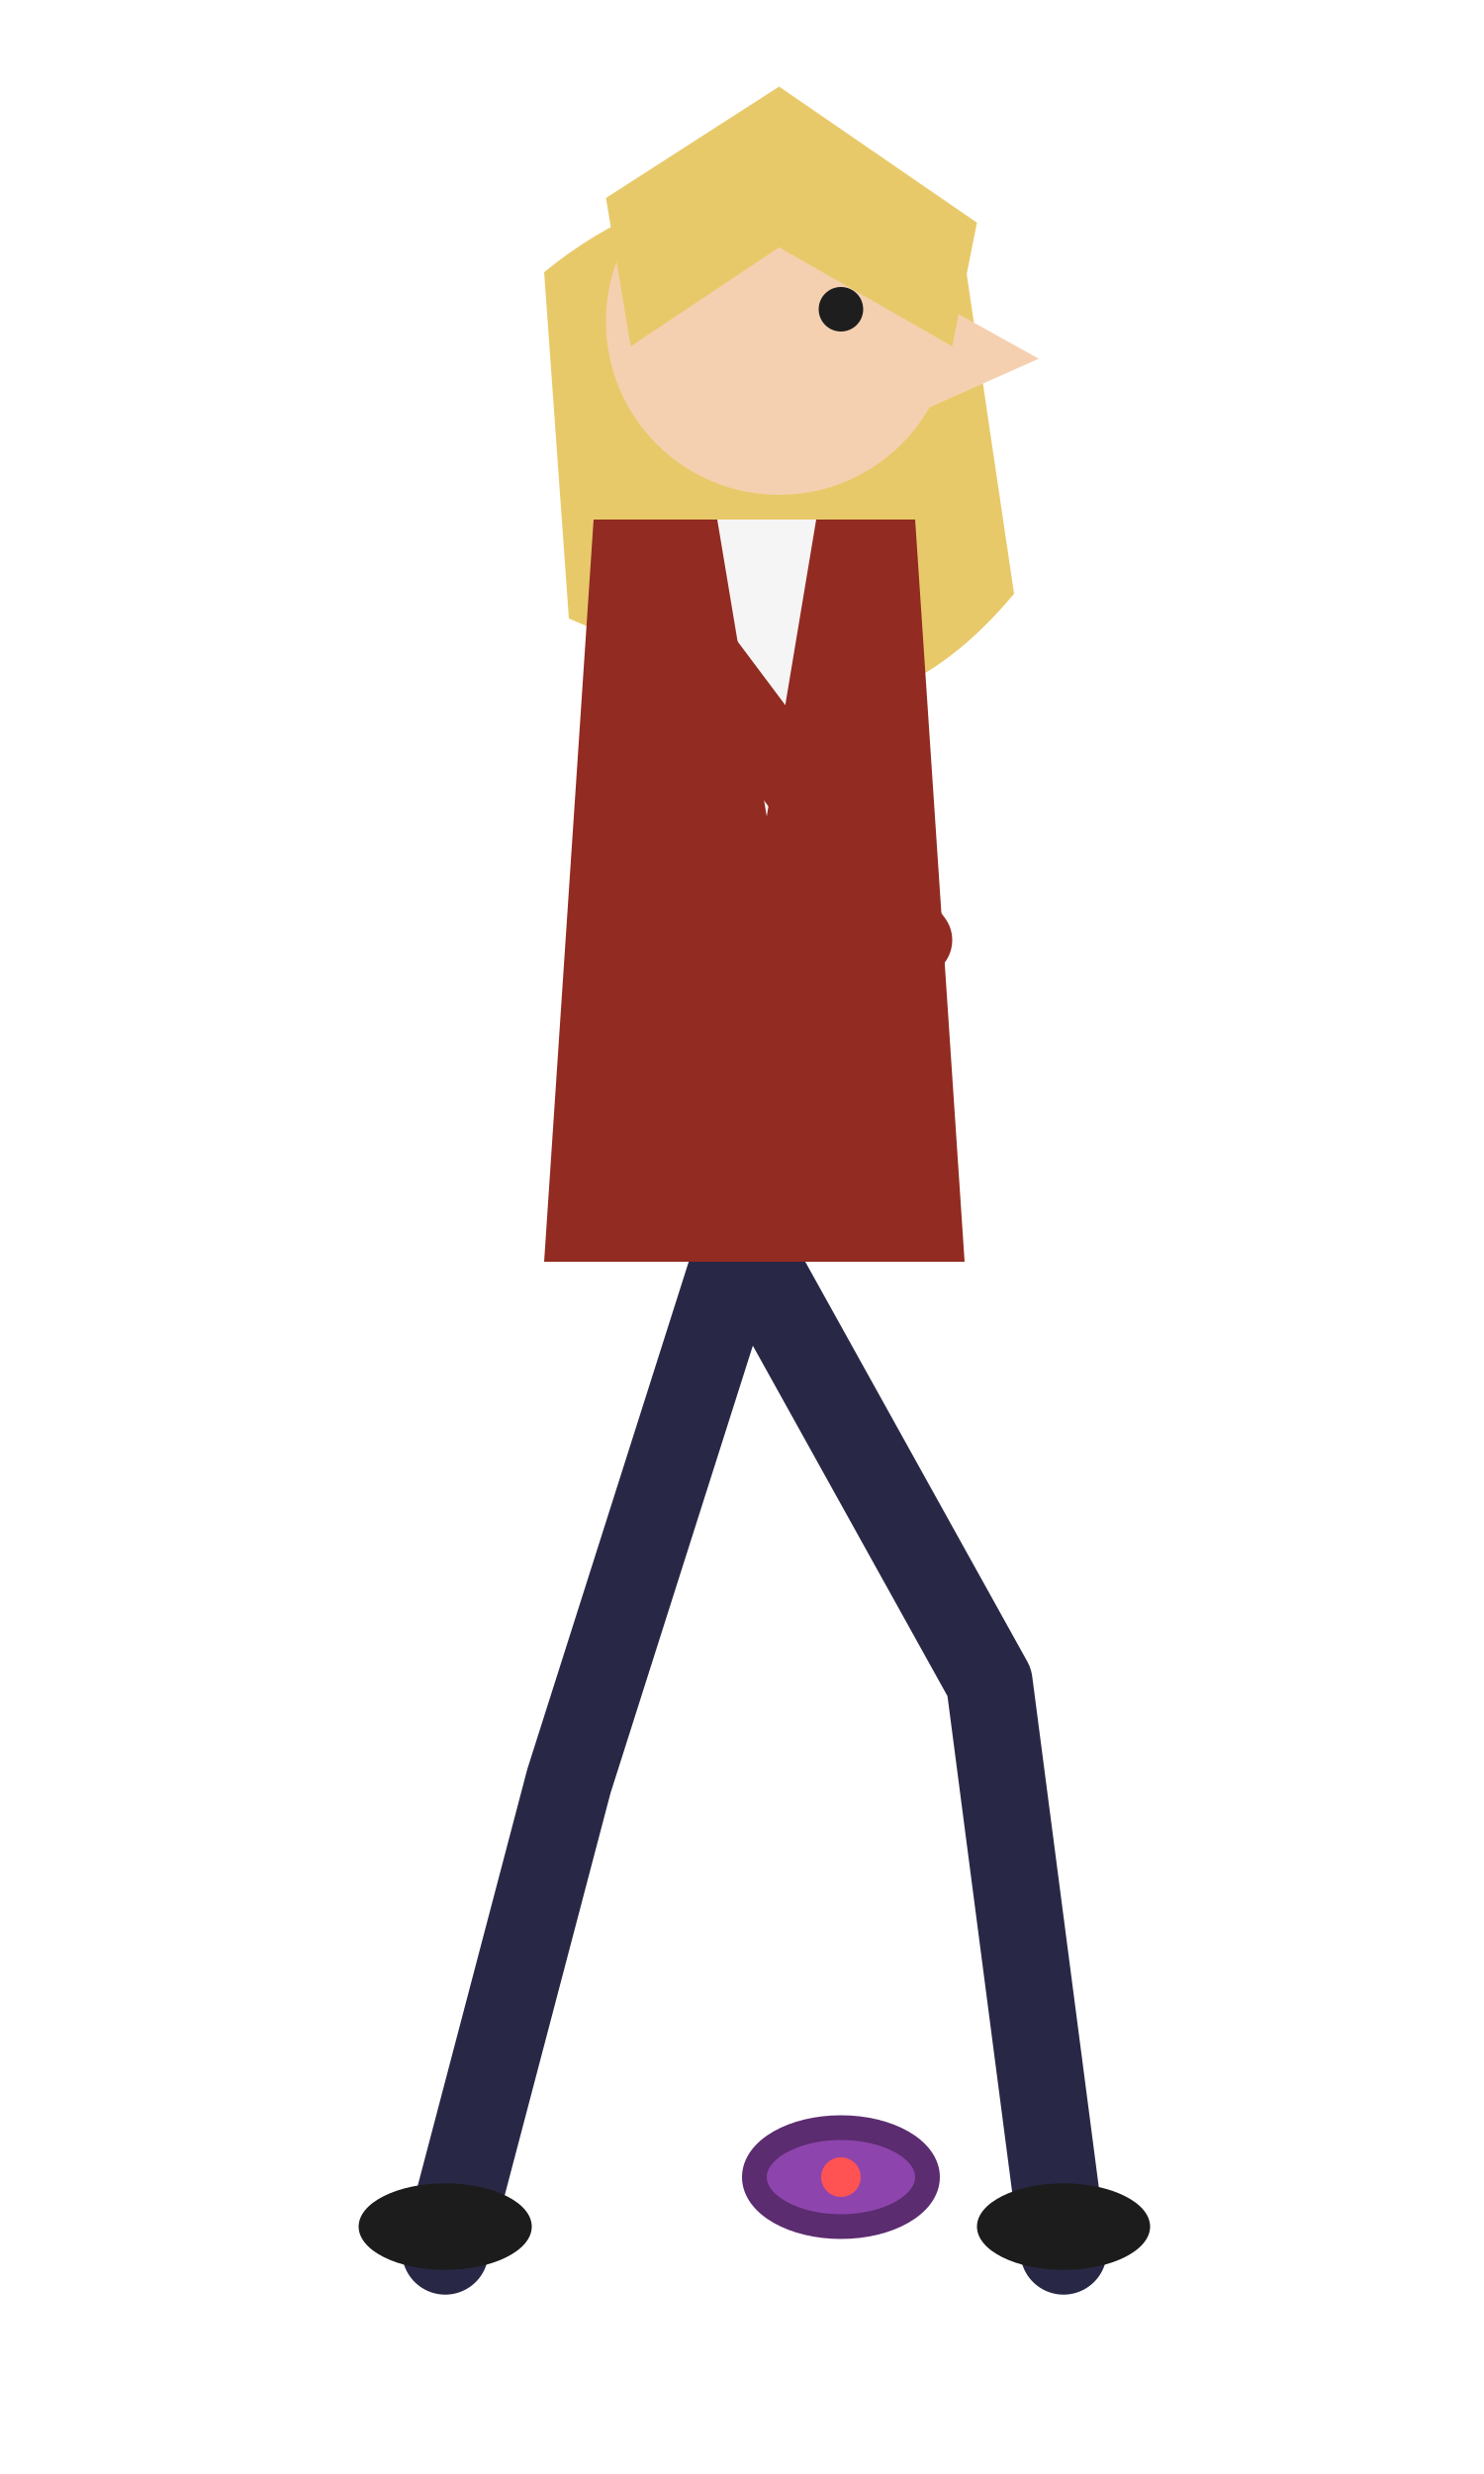
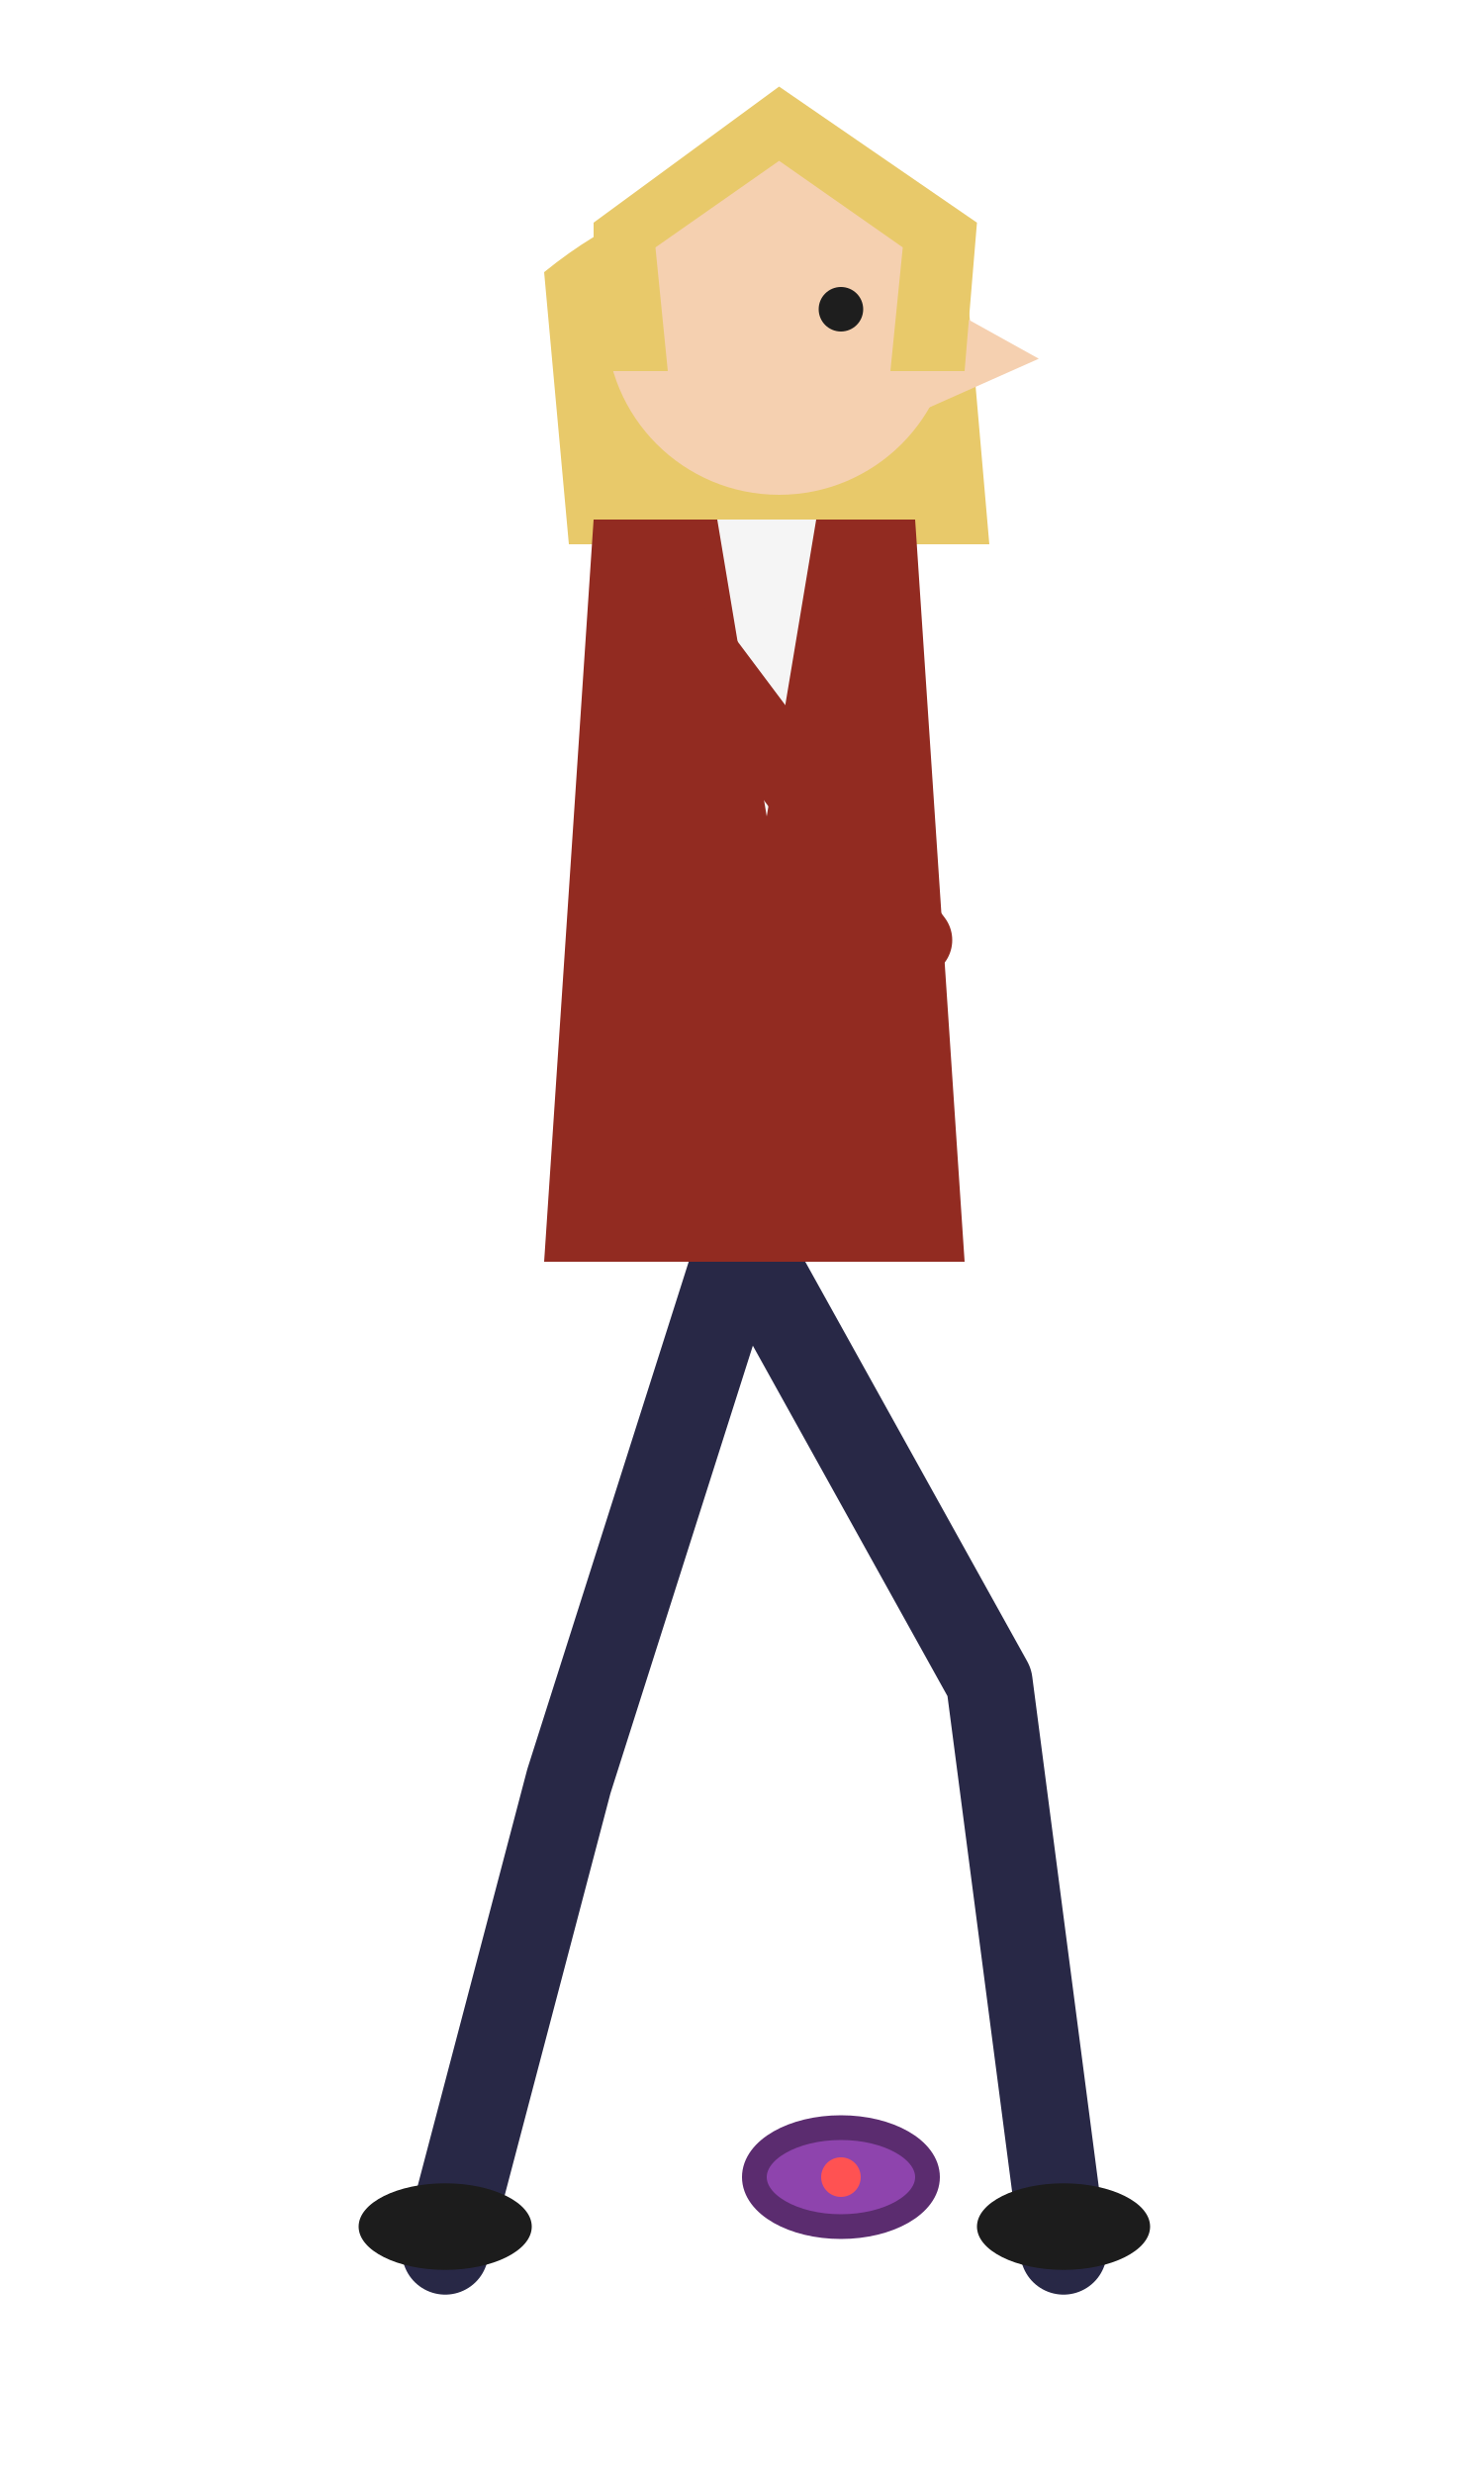
<svg xmlns="http://www.w3.org/2000/svg" viewBox="0 0 120 200" width="120" height="200">
-   <path d="M44 22 Q60 9 78 21 L82 48 Q72 60 60 56 L46 50 Z" fill="#e8c96a" />
+   <path d="M44 22 Q60 9 78 21 L80 44 L46 44 Z" fill="#e8c96a" />
  <g stroke="#282846" stroke-width="7" stroke-linecap="round" fill="none" stroke-linejoin="round">
    <path d="M60 100 L80 136 L86 182 M60 100 L46 144 L36 182" />
  </g>
  <ellipse cx="86" cy="180" rx="7" ry="3.5" fill="#1c1c1c" />
  <ellipse cx="36" cy="180" rx="7" ry="3.5" fill="#1c1c1c" />
  <path d="M48 42 L74 42 L78 102 L44 102 Z" fill="#922b21" />
  <path d="M58 42 L66 42 L62 66 Z" fill="#f5f5f5" />
  <g stroke="#922b21" stroke-width="6" stroke-linecap="round" fill="none">
    <path d="M56 52 L74 76" />
  </g>
  <circle cx="63" cy="26" r="14" fill="#f5d0b0" />
  <path d="M75 24 L84 29 L75 33 Z" fill="#f5d0b0" />
-   <path d="M49 16 L63 7 L79 18 L77 28 L63 20 L51 28 Z" fill="#e8c96a" />
+   <path d="M48 18 L63 7 L79 18 L78 30 L72 30 L73 20 L63 13 L53 20 L54 30 L48 30 Z" fill="#e8c96a" />
  <circle cx="68" cy="25" r="1.8" fill="#1e1e1e" />
  <ellipse cx="68" cy="176" rx="7" ry="4" fill="#8e44ad" stroke="#5b2c6f" stroke-width="2" />
  <circle cx="68" cy="176" r="1.6" fill="#ff5252" />
</svg>
